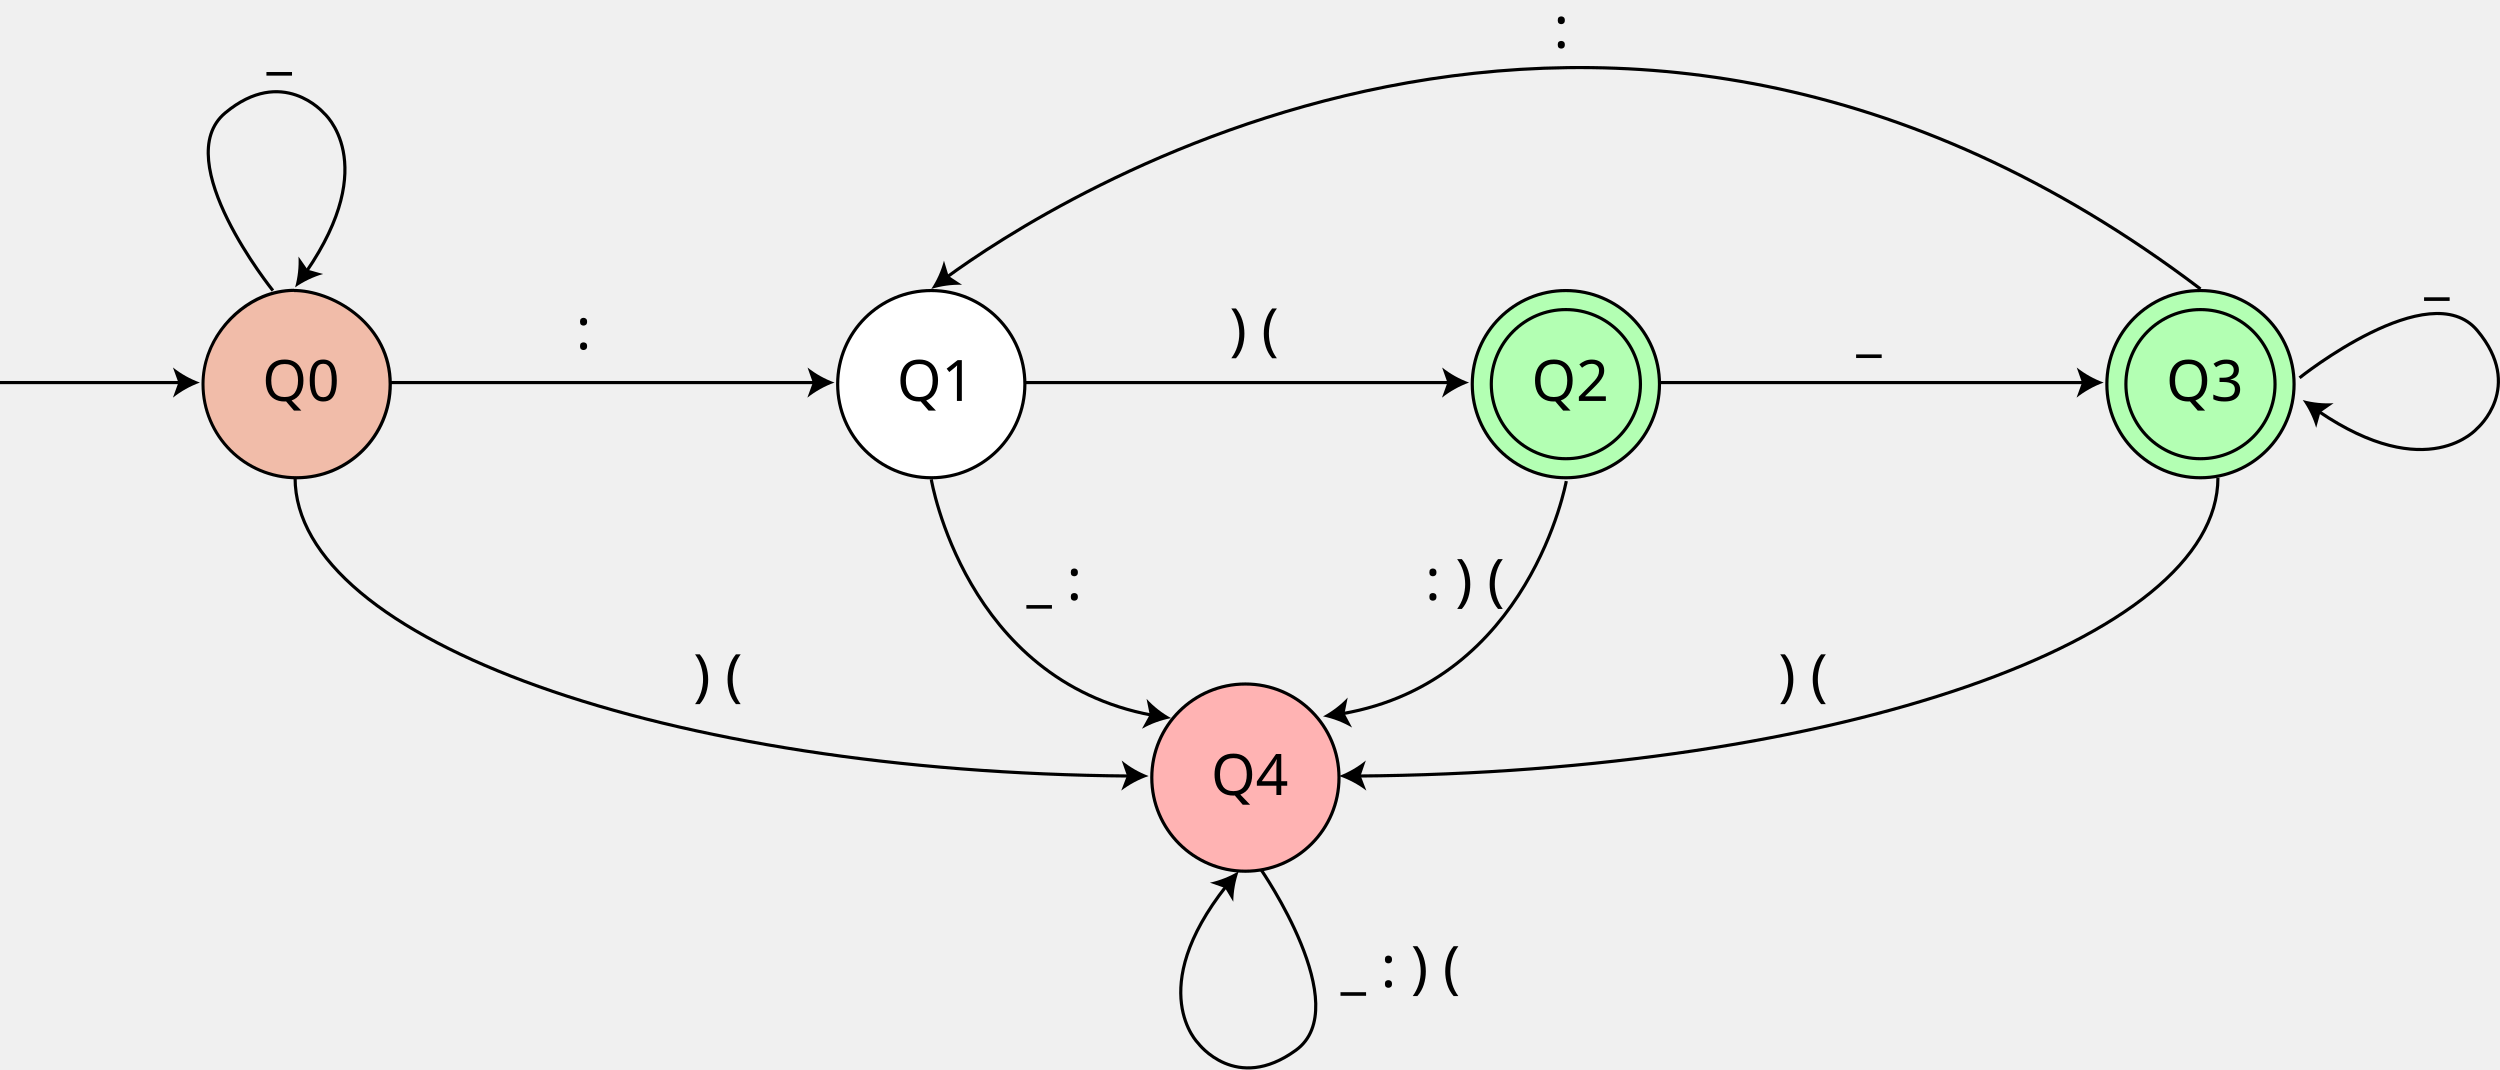
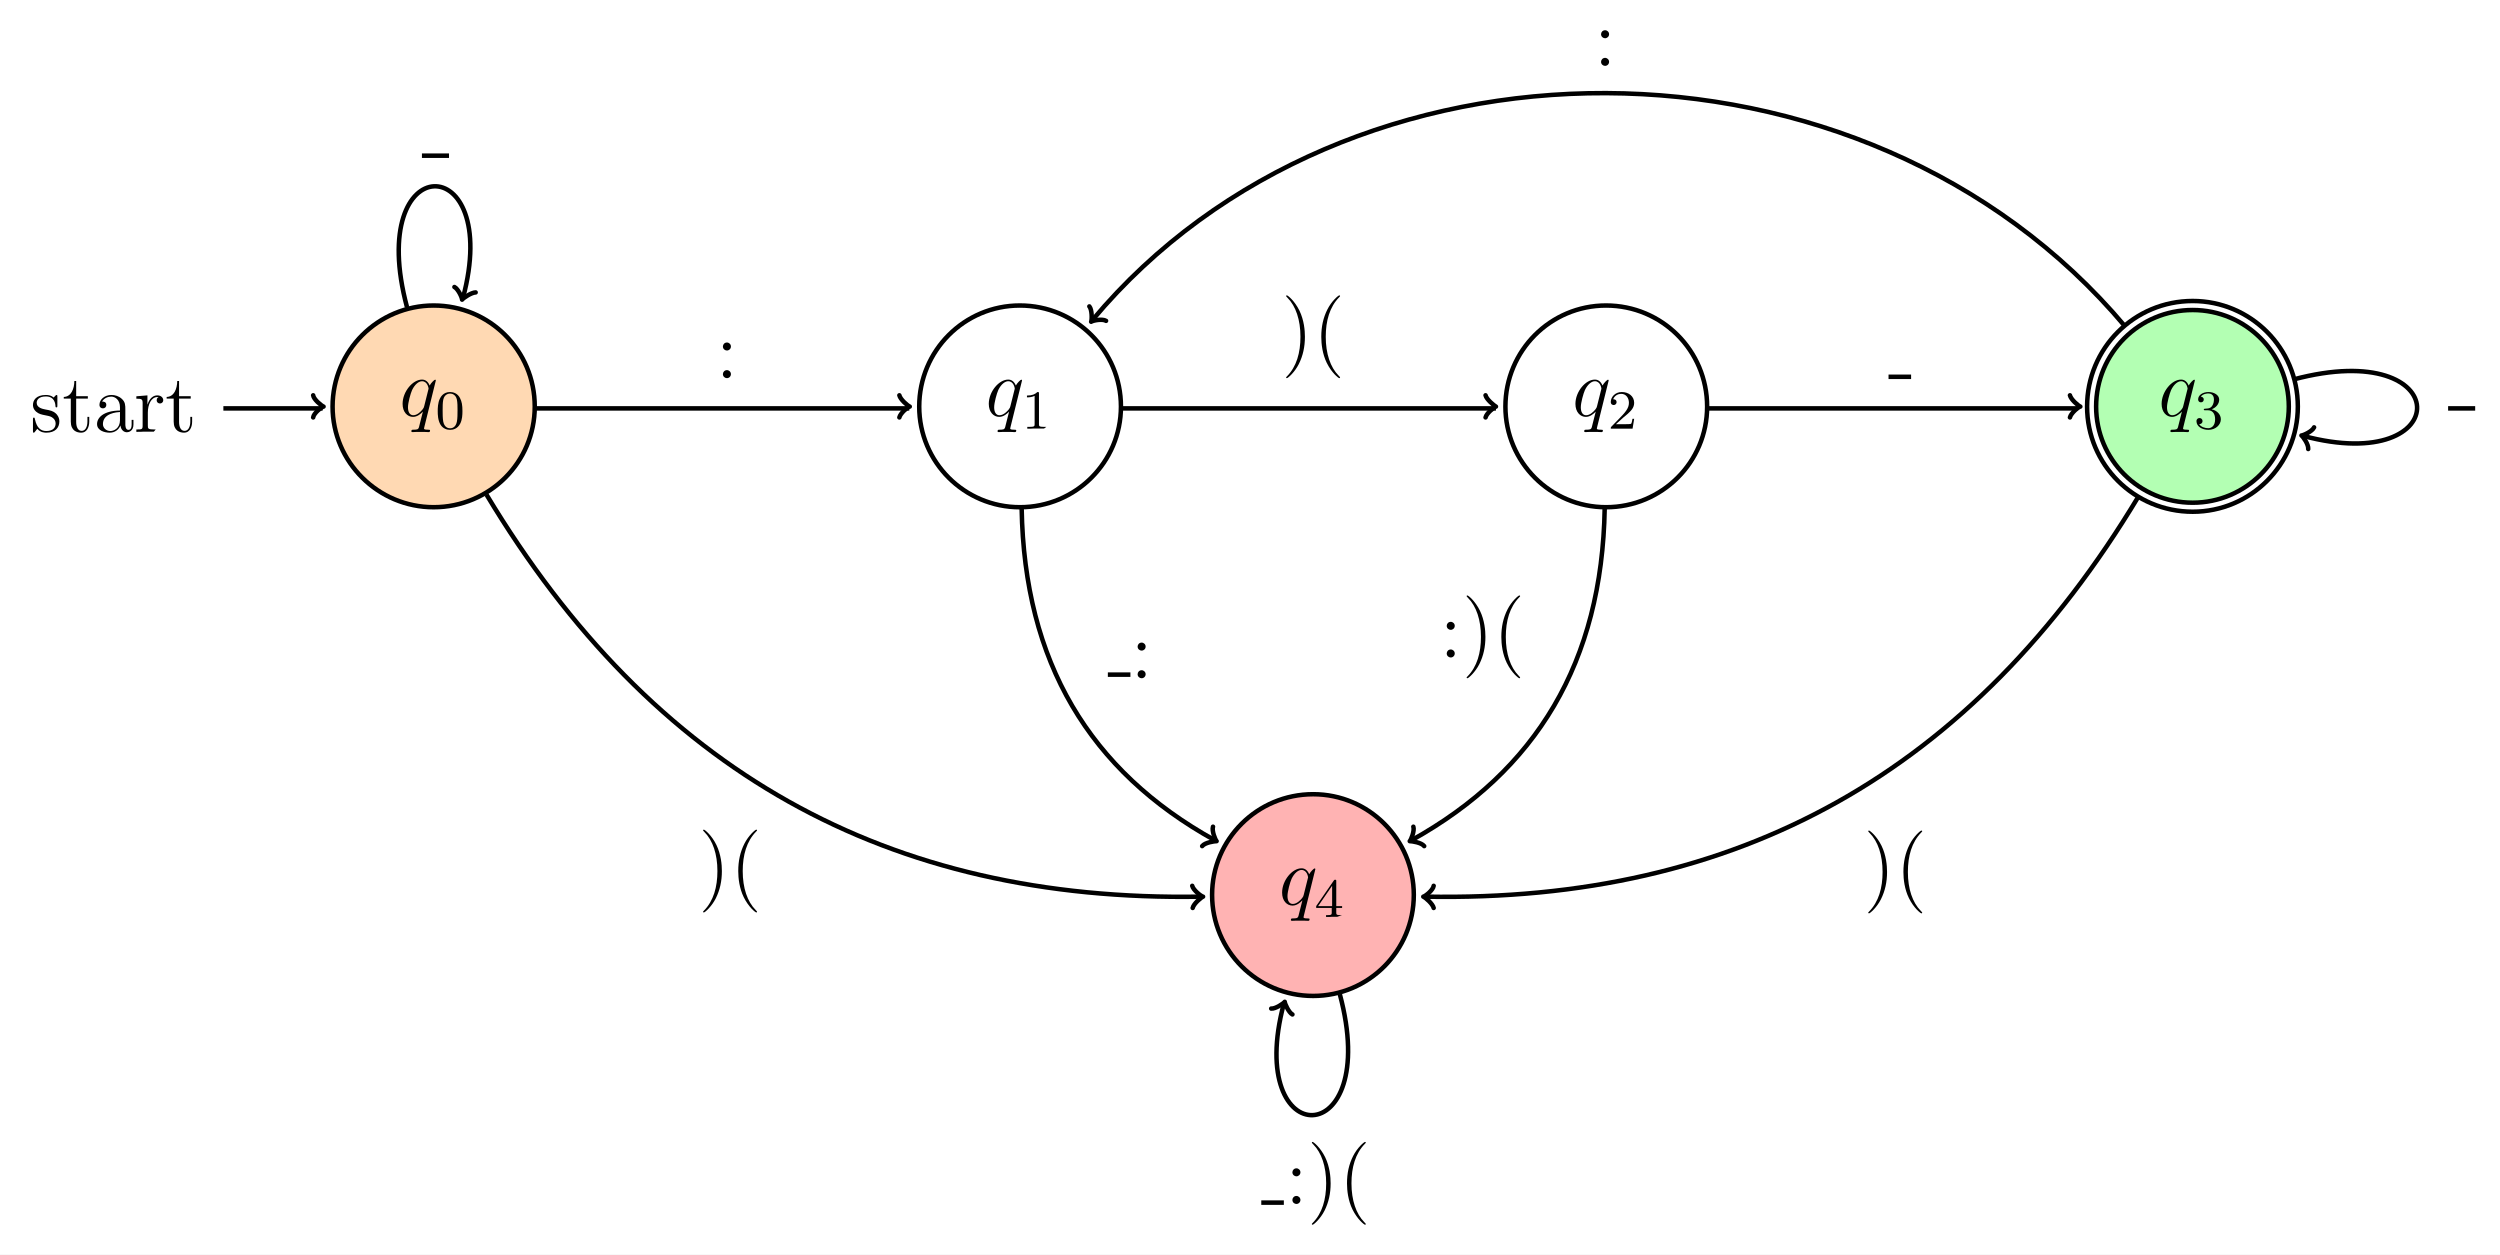
- <svg xmlns="http://www.w3.org/2000/svg" id="Layer_1" data-name="Layer 1" viewBox="0 0 787.9 337.05">
+ <svg xmlns="http://www.w3.org/2000/svg" xmlns:xlink="http://www.w3.org/1999/xlink" x="0" y="0" width="554" height="278" viewBox="0 0 554 278" version="1.1" style="display: block;margin-left: auto;margin-right: auto;">
  <defs>
-     <style>.cls-1{fill:#f1bca9;}.cls-2,.cls-3{fill:#fff;}.cls-3,.cls-5{stroke:#000;stroke-miterlimit:10;}.cls-4{fill:#b3ffb3;}.cls-5{fill:none;}.cls-6{fill:#ffb3b3;}.cls-7{font-size:18px;font-family:MyriadPro-Regular, Myriad Pro;}</style>
+     <style type="text/css">
+ 
+ .g5_1{
+ fill: none;
+ stroke: #FFFFFF;
+ stroke-width: 1;
+ stroke-linecap: butt;
+ stroke-linejoin: miter;
+ }
+ .g2_1{
+ fill: none;
+ stroke: #000000;
+ stroke-width: 1;
+ stroke-linecap: butt;
+ stroke-linejoin: miter;
+ }
+ .g3_1{
+ fill: none;
+ stroke: #000000;
+ stroke-width: 1;
+ stroke-linecap: round;
+ stroke-linejoin: round;
+ }
+ .g6_1{
+ fill: #FFB3B3;
+ stroke: #000000;
+ stroke-width: 1;
+ stroke-linecap: butt;
+ stroke-linejoin: miter;
+ }
+ .g4_1{
+ fill: #B3FFB3;
+ stroke: #000000;
+ stroke-width: 3;
+ stroke-linecap: butt;
+ stroke-linejoin: miter;
+ }
+ .g1_1{
+ fill: #FFD9B3;
+ stroke: #000000;
+ stroke-width: 1;
+ stroke-linecap: butt;
+ stroke-linejoin: miter;
+ }
+ 
+ .s3_1{
+ font-size: 18.26px;
+ font-family: CMR12_9;
+ fill: TRANSPARENT;
+ }
+ .s2_1{
+ font-size: 12.18px;
+ font-family: CMR8_8;
+ fill: TRANSPARENT;
+ }
+ .s1_1{
+ font-size: 18.26px;
+ font-family: CMMI12_7;
+ fill: TRANSPARENT;
+ }
+ 
+ </style>
  </defs>
-   <path class="cls-1" d="M115,166.5A29.53,29.53,0,0,1,85.5,137c0-13.62,9.78-23.82,18.87-27.53a26.6,26.6,0,0,1,9.83-2l.77,0c12.38.51,29.52,11,29.52,29.5A29.53,29.53,0,0,1,115,166.5Z" transform="translate(-21.5 -15.93)" />
-   <path d="M114.21,108h0l.75,0c12.18.5,29,10.86,29,29a29,29,0,0,1-58,0c0-13.39,9.62-23.42,18.56-27.07a26.09,26.09,0,0,1,9.65-2m0-1a27.08,27.08,0,0,0-10,2C94,113.15,85,124,85,137a30,30,0,0,0,60,0c0-18.63-17.37-29.48-30-30l-.79,0Z" transform="translate(-21.5 -15.93)" />
-   <path class="cls-2" d="M315,166.5A29.5,29.5,0,1,1,344.5,137,29.53,29.53,0,0,1,315,166.5Z" transform="translate(-21.5 -15.93)" />
-   <path d="M315,108a29,29,0,1,1-29,29,29,29,0,0,1,29-29m0-1a30,30,0,1,0,30,30,30,30,0,0,0-30-30Z" transform="translate(-21.5 -15.93)" />
-   <path class="cls-3" d="M144.5,136.5" transform="translate(-21.5 -15.93)" />
-   <path class="cls-4" d="M515,166.5A29.5,29.5,0,1,1,544.5,137,29.53,29.53,0,0,1,515,166.5Z" transform="translate(-21.5 -15.93)" />
-   <path d="M515,108a29,29,0,1,1-29,29,29,29,0,0,1,29-29m0-1a30,30,0,1,0,30,30,30,30,0,0,0-30-30Z" transform="translate(-21.5 -15.93)" />
-   <path class="cls-4" d="M715,166.5A29.5,29.5,0,1,1,744.5,137,29.53,29.53,0,0,1,715,166.5Z" transform="translate(-21.5 -15.93)" />
-   <path d="M715,108a29,29,0,1,1-29,29,29,29,0,0,1,29-29m0-1a30,30,0,1,0,30,30,30,30,0,0,0-30-30Z" transform="translate(-21.5 -15.93)" />
-   <line class="cls-5" x1="123" y1="120.57" x2="256.96" y2="120.57" />
-   <path d="M284.5,136.5a30.22,30.22,0,0,0-8.55,4.76l1.72-4.76L276,131.75A30.2,30.2,0,0,0,284.5,136.5Z" transform="translate(-21.5 -15.93)" />
-   <line class="cls-5" x1="323" y1="120.57" x2="456.96" y2="120.57" />
-   <path d="M484.5,136.5a30.22,30.22,0,0,0-8.55,4.76l1.72-4.76L476,131.75A30.2,30.2,0,0,0,484.5,136.5Z" transform="translate(-21.5 -15.93)" />
-   <line class="cls-5" x1="523" y1="120.57" x2="656.96" y2="120.57" />
-   <path d="M684.5,136.5a30.22,30.22,0,0,0-8.55,4.76l1.72-4.76L676,131.75A30.2,30.2,0,0,0,684.5,136.5Z" transform="translate(-21.5 -15.93)" />
-   <path class="cls-6" d="M414,290.5A29.5,29.5,0,1,1,443.5,261,29.53,29.53,0,0,1,414,290.5Z" transform="translate(-21.5 -15.93)" />
-   <path d="M414,232a29,29,0,1,1-29,29,29,29,0,0,1,29-29m0-1a30,30,0,1,0,30,30,30,30,0,0,0-30-30Z" transform="translate(-21.5 -15.93)" />
-   <path class="cls-5" d="M114.5,166.5c0,51.25,117.07,92.86,263,94" transform="translate(-21.5 -15.93)" />
-   <path d="M383.5,260.5a30.22,30.22,0,0,0-8.63,4.6l1.8-4.72L375,255.6A30.19,30.19,0,0,0,383.5,260.5Z" transform="translate(-21.5 -15.93)" />
-   <path class="cls-5" d="M720.5,166.5c0,51.27-120.65,92.89-271,94" transform="translate(-21.5 -15.93)" />
-   <path d="M443.5,260.5a30.22,30.22,0,0,0,8.46-4.9l-1.64,4.78,1.8,4.72A30.2,30.2,0,0,0,443.5,260.5Z" transform="translate(-21.5 -15.93)" />
-   <path class="cls-4" d="M715,160.5A23.5,23.5,0,1,1,738.5,137,23.53,23.53,0,0,1,715,160.5Z" transform="translate(-21.5 -15.93)" />
-   <path d="M715,114a23,23,0,1,1-23,23,23,23,0,0,1,23-23m0-1a24,24,0,1,0,24,24,24,24,0,0,0-24-24Z" transform="translate(-21.5 -15.93)" />
-   <path class="cls-4" d="M515,160.5A23.5,23.5,0,1,1,538.5,137,23.53,23.53,0,0,1,515,160.5Z" transform="translate(-21.5 -15.93)" />
-   <path d="M515,114a23,23,0,1,1-23,23,23,23,0,0,1,23-23m0-1a24,24,0,1,0,24,24,24,24,0,0,0-24-24Z" transform="translate(-21.5 -15.93)" />
-   <text class="cls-7" transform="translate(181.5 110.07)">:</text>
-   <text class="cls-7" transform="translate(387.5 110.07)">) (</text>
-   <path class="cls-5" d="M319.8,103.35C350.78,80.67,527.13-35.49,715,107" transform="translate(-21.5 -15.93)" />
-   <path d="M315,107a30.22,30.22,0,0,1,9.69-1.32l-4.23-2.78L319,98.07A30.2,30.2,0,0,1,315,107Z" transform="translate(-21.5 -15.93)" />
-   <text class="cls-7" transform="translate(585 110.07)">_</text>
-   <text class="cls-7" transform="translate(764 92.07)">_</text>
-   <path d="M108,107.84" transform="translate(-21.5 -15.93)" />
-   <path class="cls-3" d="M107.5,107.5" transform="translate(-21.5 -15.93)" />
-   <path class="cls-5" d="M107.5,107.5s-33-41-15-56,31,0,31,0S141.78,67,118,101.61" transform="translate(-21.5 -15.93)" />
-   <path d="M114.5,106.5a30.22,30.22,0,0,0,1.07-9.72l2.88,4.15,4.87,1.35A30.2,30.2,0,0,0,114.5,106.5Z" transform="translate(-21.5 -15.93)" />
-   <path class="cls-5" d="M746.23,135s41-32.83,56-14.92,0,30.84,0,30.84-15.54,18.18-50.11-5.42" transform="translate(-21.5 -15.93)" />
-   <path d="M747.23,142a30.22,30.22,0,0,0,9.73,1l-4.15,2.89-1.34,4.88A30.2,30.2,0,0,0,747.23,142Z" transform="translate(-21.5 -15.93)" />
-   <text class="cls-7" transform="translate(218.5 219.07)">) (</text>
-   <path class="cls-5" d="M315,167s10.48,63.29,69.62,74.34" transform="translate(-21.5 -15.93)" />
-   <path d="M390.59,242.25a30.22,30.22,0,0,0-9.19,3.36l2.45-4.43-1-5A30.2,30.2,0,0,0,390.59,242.25Z" transform="translate(-21.5 -15.93)" />
-   <path class="cls-5" d="M515.13,167.55s-11.39,63.13-70.69,73.32" transform="translate(-21.5 -15.93)" />
-   <path d="M438.46,241.7a30.22,30.22,0,0,0,7.78-5.93l-1,5,2.38,4.46A30.2,30.2,0,0,0,438.46,241.7Z" transform="translate(-21.5 -15.93)" />
-   <text class="cls-7" transform="translate(323.5 189.07)">_ :</text>
-   <path class="cls-5" d="M418.92,290s29.89,43.19,11,56.91-30.77-2.15-30.77-2.15S382.07,328,408,295.14" transform="translate(-21.5 -15.93)" />
-   <path d="M411.9,290.5a30.22,30.22,0,0,0-1.72,9.63l-2.6-4.34-4.77-1.67A30.2,30.2,0,0,0,411.9,290.5Z" transform="translate(-21.5 -15.93)" />
-   <text class="cls-7" transform="translate(82.68 126.35)">Q0</text>
-   <text class="cls-7" transform="translate(282.68 126.35)">Q1</text>
-   <text class="cls-7" transform="translate(482.68 126.35)">Q2</text>
-   <text class="cls-7" transform="translate(682.68 126.35)">Q3</text>
-   <text class="cls-7" transform="translate(381.68 250.55)">Q4</text>
-   <text class="cls-7" transform="translate(422.5 311.07)">_ : ) (</text>
-   <text class="cls-7" transform="translate(84 21.07)">_</text>
-   <text class="cls-7" transform="translate(444.5 189.07)">
-     <tspan xml:space="preserve"> : ) (</tspan>
-   </text>
-   <text class="cls-7" transform="translate(489.64 15.07)">:</text>
-   <text class="cls-7" transform="translate(560.5 219.07)">) (</text>
-   <line class="cls-5" x1="56.96" y1="120.57" y2="120.57" />
-   <path d="M84.5,136.5A30.22,30.22,0,0,1,76,131.74l1.72,4.76L76,141.25A30.2,30.2,0,0,1,84.5,136.5Z" transform="translate(-21.5 -15.93)" />
+   <path d="M0,0 L0,278 L554,278 L554,0 Z " fill="#FFFFFF" stroke="none" />
+   <path d="M118.5,90.1c0,-12.4,-10,-22.4,-22.4,-22.4c-12.3,0,-22.4,10,-22.4,22.4c0,12.3,10.1,22.3,22.4,22.3c12.4,0,22.4,-10,22.4,-22.3Z" class="g1_1" />
+   <g fill="#000000">
+     <use xlink:href="#f0_1" transform="matrix(12,0,0,12,88.5,92.2)" />
+     <use xlink:href="#f1_1" transform="matrix(8,0,0,8,96.5,95)" />
+   </g>
+   <text x="88" y="92" dx="0" class="s1_1">q</text>
+   <text x="96" y="94" dx="0" class="s2_1">0</text>
+   <path d="M49.5,90.5l22,0" class="g2_1" />
+   <path d="M69.4,87.6c0.1,0.9,1.8,2.3,2.3,2.5c-0.5,0.1,-2.2,1.5,-2.3,2.4" class="g3_1" />
+   <g fill="#000000">
+     <use xlink:href="#f2_6" transform="matrix(12,0,0,12,6.7,95.7)" />
+     <use xlink:href="#f2_7" transform="matrix(12,0,0,12,13.8,95.7)" />
+     <use xlink:href="#f2_4" transform="matrix(12,0,0,12,20.7,95.7)" />
+     <use xlink:href="#f2_5" transform="matrix(12,0,0,12,29.7,95.7)" />
+     <use xlink:href="#f2_7" transform="matrix(12,0,0,12,36.6,95.7)" />
+   </g>
+   <text x="6" y="95" dx="0,0,0,0,0" class="s3_1">start</text>
+   <path d="M248.4,90.1c0,-12.4,-10,-22.4,-22.4,-22.4c-12.3,0,-22.3,10,-22.3,22.4c0,12.3,10,22.3,22.3,22.3c12.4,0,22.4,-10,22.4,-22.3Z" class="g2_1" />
+   <g fill="#000000">
+     <use xlink:href="#f0_1" transform="matrix(12,0,0,12,218.4,92.2)" />
+     <use xlink:href="#f1_2" transform="matrix(8,0,0,8,226.4,95)" />
+   </g>
+   <text x="218" y="92" dx="0" class="s1_1">q</text>
+   <text x="226" y="94" dx="0" class="s2_1">1</text>
+   <path d="M378.3,90.1c0,-12.4,-10,-22.4,-22.4,-22.4c-12.3,0,-22.3,10,-22.3,22.4c0,12.3,10,22.3,22.3,22.3c12.4,0,22.4,-10,22.4,-22.3Z" class="g2_1" />
+   <g fill="#000000">
+     <use xlink:href="#f0_1" transform="matrix(12,0,0,12,348.4,92.2)" />
+     <use xlink:href="#f1_3" transform="matrix(8,0,0,8,356.3,95)" />
+   </g>
+   <text x="348" y="92" dx="0" class="s1_1">q</text>
+   <text x="356" y="94" dx="0" class="s2_1">2</text>
+   <path d="M508.2,90.1c0,-12.4,-10,-22.4,-22.3,-22.4c-12.4,0,-22.4,10,-22.4,22.4c0,12.3,10,22.3,22.4,22.3c12.3,0,22.3,-10,22.3,-22.3Z" class="g4_1" />
+   <path d="M508.2,90.1c0,-12.4,-10,-22.4,-22.3,-22.4c-12.4,0,-22.4,10,-22.4,22.4c0,12.3,10,22.3,22.4,22.3c12.3,0,22.3,-10,22.3,-22.3Z" class="g5_1" />
+   <g fill="#000000">
+     <use xlink:href="#f0_1" transform="matrix(12,0,0,12,478.3,92.2)" />
+     <use xlink:href="#f1_4" transform="matrix(8,0,0,8,486.2,95)" />
+   </g>
+   <text x="478" y="92" dx="0" class="s1_1">q</text>
+   <text x="486" y="94" dx="0" class="s2_1">3</text>
+   <path d="M313.3,198.3C313.3,186,303.3,176,291,176c-12.4,0,-22.4,10,-22.4,22.3c0,12.4,10,22.4,22.4,22.4c12.3,0,22.3,-10,22.3,-22.4Z" class="g6_1" />
+   <g fill="#000000">
+     <use xlink:href="#f0_1" transform="matrix(12,0,0,12,283.4,200.5)" />
+     <use xlink:href="#f1_5" transform="matrix(8,0,0,8,291.3,203.2)" />
+   </g>
+   <text x="283" y="200" dx="0" class="s1_1">q</text>
+   <text x="291" y="203" dx="0" class="s2_1">4</text>
+   <path d="M90.2,68.1C80.7,32.7,111.5,32.7,102.6,66" class="g2_1" />
+   <path d="M105.4,64.8c-0.9,0,-2.7,1.2,-3,1.6c0,-0.5,-0.9,-2.4,-1.7,-2.8" class="g3_1" />
+   <path d="M93.5,34.5l6,0" class="g2_1" />
+   <path d="M118.5,90.5l83,0" class="g2_1" />
+   <path d="M199.3,87.6c0.2,0.9,1.8,2.3,2.3,2.5c-0.5,0.1,-2.1,1.5,-2.3,2.4" class="g3_1" />
+   <g fill="#000000">
+     <use xlink:href="#f2_3" transform="matrix(12,0,0,12,158.6,83.8)" />
+   </g>
+   <text x="158" y="83" dx="0" class="s3_1">:</text>
+   <path d="M107.8,109.6c36.9,61.4,88.9,90.3,158.3,89.1" class="g2_1" />
+   <path d="M264.2,196.3c0.2,0.9,1.9,2.3,2.4,2.4c-0.5,0.2,-2.1,1.6,-2.3,2.5" class="g3_1" />
+   <g fill="#000000">
+     <use xlink:href="#f2_2" transform="matrix(12,0,0,12,154.8,197.6)" />
+     <use xlink:href="#f2_1" transform="matrix(12,0,0,12,161.8,197.6)" />
+   </g>
+   <text x="154" y="197" dx="0,0" class="s3_1">)(</text>
+   <path d="M248.5,90.5l83,0" class="g2_1" />
+   <path d="M329.2,87.6c0.2,0.9,1.9,2.3,2.3,2.5c-0.4,0.1,-2.1,1.5,-2.3,2.4" class="g3_1" />
+   <g fill="#000000">
+     <use xlink:href="#f2_2" transform="matrix(12,0,0,12,284,79.2)" />
+     <use xlink:href="#f2_1" transform="matrix(12,0,0,12,291,79.2)" />
+   </g>
+   <text x="284" y="79" dx="0,0" class="s3_1">)(</text>
+   <path d="M226.4,112.7c0.6,34,15,58.1,42.8,73.5" class="g2_1" />
+   <path d="M268.8,183.2c-0.3,0.9,0.5,2.9,0.8,3.2c-0.5,0,-2.6,0.3,-3.2,1.1" class="g3_1" />
+   <path d="M245.5,149.5l5,0" class="g2_1" />
+   <g fill="#000000">
+     <use xlink:href="#f2_3" transform="matrix(12,0,0,12,250.5,150.3)" />
+   </g>
+   <text x="250" y="150" dx="0" class="s3_1">:</text>
+   <path d="M378.5,90.5l82,0" class="g2_1" />
+   <path d="M458.7,87.6c0.2,0.9,1.8,2.3,2.3,2.5c-0.5,0.1,-2.1,1.5,-2.3,2.4" class="g3_1" />
+   <path d="M418.5,83.5l5,0" class="g2_1" />
+   <path d="M355.6,112.7c-0.6,34,-15.1,58.1,-42.8,73.5" class="g2_1" />
+   <path d="M315.6,187.5c-0.6,-0.8,-2.7,-1.1,-3.2,-1.1c0.3,-0.3,1.1,-2.3,0.8,-3.2" class="g3_1" />
+   <g fill="#000000">
+     <use xlink:href="#f2_3" transform="matrix(12,0,0,12,319,145.7)" />
+     <use xlink:href="#f2_2" transform="matrix(12,0,0,12,324,145.7)" />
+     <use xlink:href="#f2_1" transform="matrix(12,0,0,12,330.9,145.7)" />
+   </g>
+   <text x="318" y="145" dx="0,0,0" class="s3_1">:)(</text>
+   <path d="M508.2,84.1c36.2,-9.7,36.2,21.6,2.2,12.5" class="g2_1" />
+   <path d="M511.5,99.5c0.1,-1,-1.1,-2.7,-1.5,-3c0.4,0,2.4,-0.9,2.8,-1.8" class="g3_1" />
+   <path d="M542.5,90.5l6,0" class="g2_1" />
+   <path d="M470.9,72.3C413.1,3.6,298.3,3.7,242.1,70.9" class="g2_1" />
+   <path d="M245.1,71.1c-0.8,-0.5,-2.9,-0.1,-3.3,0.2c0.2,-0.5,0.2,-2.7,-0.4,-3.4" class="g3_1" />
+   <g fill="#000000">
+     <use xlink:href="#f2_3" transform="matrix(12,0,0,12,353.2,14.6)" />
+   </g>
+   <text x="353" y="14" dx="0" class="s3_1">:</text>
+   <path d="M473.9,110c-36.8,61.2,-88.8,90,-158,88.7" class="g2_1" />
+   <path d="M317.7,201.2c-0.2,-0.9,-1.8,-2.3,-2.3,-2.5c0.5,-0.1,2.2,-1.5,2.3,-2.4" class="g3_1" />
+   <g fill="#000000">
+     <use xlink:href="#f2_2" transform="matrix(12,0,0,12,413,197.8)" />
+     <use xlink:href="#f2_1" transform="matrix(12,0,0,12,420,197.8)" />
+   </g>
+   <text x="413" y="197" dx="0,0" class="s3_1">)(</text>
+   <path d="M296.9,220.3c9.5,35.4,-21.3,35.4,-12.4,2.1" class="g2_1" />
+   <path d="M281.7,223.5c0.9,0.1,2.7,-1.1,3,-1.5c0,0.4,0.9,2.4,1.7,2.8" class="g3_1" />
+   <path d="M279.5,266.5l5,0" class="g2_1" />
+   <g fill="#000000">
+     <use xlink:href="#f2_3" transform="matrix(12,0,0,12,284.8,266.8)" />
+     <use xlink:href="#f2_2" transform="matrix(12,0,0,12,289.7,266.8)" />
+     <use xlink:href="#f2_1" transform="matrix(12,0,0,12,296.7,266.8)" />
+   </g>
+   <text x="284" y="266" dx="0,0,0" class="s3_1">:)(</text>
+   <defs>
+     <path d="M256.7,15.3c71.8,0,139,65.7,172.6,108.5c21.4,29,21.4,32,29,58l74.9,299.5c1.5,3,6.1,22.9,6.1,24.4c0,12.2,-19.9,137.5,-120.7,137.5c-59.6,0,-131.4,-55,-183.3,-161.9C206.3,417.1,158.9,246,158.9,161.9C158.9,71.8,194,15.3,256.7,15.3ZM241.4,-296.3c-10.7,0,-19.9,4.6,-19.9,15.3c0,29,15.3,29,32.1,29c71.8,1.5,94.7,1.5,108.5,47.4l13.7,55l58.1,229L432.4,81C400.3,45.8,333.1,-15.2,252.1,-15.2C148.2,-15.2,59.6,73.3,59.6,224.6c0,226.1,186.4,449.2,359,449.2c65.7,0,113.1,-41.3,140.6,-110c29,53.4,88.6,108.4,100.8,108.4c7.6,0,13.8,-6.1,13.8,-13.7L461.4,-200c-4.6,-19.9,-6.1,-21.4,-6.1,-29.1c0,-12.2,4.6,-22.9,76.4,-22.9c22.9,0,35.1,0,35.1,-15.3c0,-29,-18.3,-29,-27.5,-29c-22.9,0,-48.9,3.1,-71.8,3.1l-155.8,0c-21.4,0,-48.9,-3.1,-70.3,-3.1Z" id="f0_1" transform="scale(0.001,-0.001)" />
+     <path d="M404.9,10.7c50.4,0,155.8,21.4,187.9,181.8c18.3,85.6,18.3,223.1,18.3,313.2c0,103.9,0,218.5,-18.3,302.5c-30.6,139,-136,165,-187.9,165c-38.2,0,-157.4,-15.3,-189.5,-171.1c-16.8,-84,-16.8,-191,-16.8,-296.4c0,-79.4,0,-223.1,16.8,-310.1C247.5,35.1,352.9,10.7,404.9,10.7Zm0,-42.7c-81,0,-194.1,29,-264.3,142c-73.4,122.2,-78,276.5,-78,377.4c0,79.4,3.1,230.7,58.1,342.2c21.4,42.8,91.7,186.4,284.2,186.4c84,0,207.7,-33.6,275,-168.1c50.4,-97.8,67.2,-197.1,67.2,-360.5c0,-99.3,-4.6,-235.3,-61.1,-345.3C609.6,-9.1,478.2,-32,404.9,-32Z" id="f1_1" transform="scale(0.001,-0.001)" />
+     <path d="M65.7,-15.2c-15.3,0,-15.3,7.7,-15.3,35.1l0,207.7c0,27.5,0,35.2,16.8,35.2c4.6,0,10.7,0,13.8,-6.1c1.5,-1.6,1.5,-3.1,7.6,-30.6C122.2,73.3,195.6,15.3,296.4,15.3c134.4,0,172.6,73.3,172.6,139c0,42.8,-19.8,76.4,-47.3,99.3c-38.2,30.6,-58.1,35.2,-142.1,52C209.3,319.3,157.4,330,108.5,372.8C50.4,426.3,50.4,479.7,50.4,496.5c0,84.1,55,184.9,239.9,184.9c48.9,0,96.2,-9.2,143.6,-47.4c10.7,13.8,39.7,47.4,51.9,47.4c15.3,0,15.3,-7.6,15.3,-35.1l0,-158.9c0,-27.5,0,-35.2,-16.8,-35.2c-4.6,0,-15.3,0,-16.8,12.2c-3.1,47.4,-12.2,189.5,-178.7,189.5C151.3,653.9,119.2,583.6,119.2,536.3C119.2,444.6,230.7,423.2,276.5,414C377.4,395.7,418.6,386.5,473.6,339.2C487.4,325.4,537.8,276.5,537.8,194C537.8,73.3,458.3,-15.2,297.9,-15.2c-26,0,-108.5,0,-166.5,71.7C108.5,32.1,108.5,29,100.8,18.3C74.9,-13.7,73.3,-15.2,65.7,-15.2Z" id="f2_6" transform="scale(0.001,-0.001)" />
+     <path d="M351.4,-15.2c-81,0,-194,35.1,-194,204.6l0,424.8l-129.9,0l0,30.5c139,4.6,194,151.3,195.6,294.9l33.6,0l0,-281.1l215.4,0l0,-44.3l-215.4,0l0,-427.8c0,-26,0,-168.1,103.9,-168.1c59.5,0,103.8,64.2,103.8,174.2l0,84l33.7,0l0,-87.1c0,-110,-50.5,-204.6,-146.7,-204.6Z" id="f2_7" transform="scale(0.001,-0.001)" />
+     <path d="M313.2,15.3c65.7,0,177.2,50.4,177.2,200.1l0,151.3C435.4,363.6,175.7,345.3,175.7,143.6C175.7,70.3,238.3,15.3,313.2,15.3ZM301,-15.2C207.8,-15.2,67.2,22.9,67.2,143.6c0,117.7,116.1,246,423.2,250.6l0,61.1c0,137.5,-90.1,195.5,-160.4,195.5c-61.1,0,-134.4,-27.5,-169.6,-91.6c22.9,0,77.9,0,77.9,-62.7c0,-36.6,-25.9,-62.6,-62.6,-62.6c-35.1,0,-64.2,21.4,-64.2,65.7c0,99.3,96.3,181.8,221.6,181.8c67.2,0,135.9,-21.4,189.4,-70.3c67.2,-59.6,67.2,-120.7,67.2,-203.2l0,-267.3c0,-23,0,-103.9,58.1,-103.9c21.4,0,58,12.2,58,99.3l0,85.5l33.6,0l0,-85.5C739.4,13.8,650.8,-7.5,618.8,-7.5c-65.7,0,-113.1,54.9,-119.2,126.7C470.6,45.8,401.8,-15.2,301,-15.2Z" id="f2_4" transform="scale(0.001,-0.001)" />
+     <path d="M42.8,0l0,44.3c99.3,0,116.1,0,116.1,68.8l0,414c0,74.8,-12.2,85.5,-116.1,85.5l0,44.3l204.7,16.9l0,-169.6l1.5,0c9.2,29,53.5,169.6,183.4,169.6c65.7,0,106.9,-42.8,106.9,-88.7C539.3,543.9,508.8,524,478.2,524c-24.4,0,-59.6,16.8,-59.6,61.1c0,41.3,24.5,50.5,36.7,56.6c-6.1,1.5,-9.2,1.5,-21.4,1.5C316.3,643.2,255.1,504.2,255.1,356l0,-239.9c0,-55,3.1,-71.8,114.6,-71.8l30.6,0L365.1,3.1l-195.5,0C85.6,3.1,215.4,0,42.8,0Z" id="f2_5" transform="scale(0.001,-0.001)" />
+     <path d="M155.8,0l0,50.4l53.5,0C354.4,50.4,359,68.8,359,125.3L359,909C270.4,867.8,187.9,867.8,146.7,867.8l0,50.4c145.1,0,226.1,36.7,288.7,97.8c41.3,0,44.3,-1.6,44.3,-42.8l0,-847.9c0,-56.5,4.6,-74.9,149.7,-74.9l53.5,0L620.3,4.6l-270.4,0C218.5,4.6,418.6,0,155.8,0Z" id="f1_2" transform="scale(0.001,-0.001)" />
+     <path d="M81,0c0,38.2,0,41.3,18.3,58.1L291.8,256.7C472.1,441.5,583.6,557.6,583.6,716.5c0,128.4,-73.3,249.1,-215.4,249.1C293.3,965.6,191,927.4,146.7,815.8c18.3,0,94.7,0,94.7,-79.4c0,-58.1,-47.4,-81,-79.5,-81C140.6,655.4,81,666.1,81,741c0,135.9,120.7,275,304,275c191,0,343.8,-117.7,343.8,-299.5c0,-139,-90.2,-223,-184.9,-310.1C519.4,385,455.3,334.6,430.8,311.7L224.6,125.3l271.9,0c24.5,0,140.6,0,149.8,12.2c18.3,29,30.5,105.4,35.1,136l47.4,0L684.4,0Z" id="f1_3" transform="scale(0.001,-0.001)" />
+     <path d="M397.2,-32c-174.1,0,-330,94.6,-330,239.8c0,61.1,42.8,87.1,84.1,87.1c48.8,0,84,-35.2,84,-84.1c0,-50.4,-38.2,-85.5,-93.2,-85.5C195.6,44.3,310.1,13.8,394.2,13.8c80.9,0,189.4,56.5,189.4,247.5c0,160.4,-76.4,249,-197.1,249l-76.4,0c-25.9,0,-39.7,0,-39.7,21.4c0,19.8,12.2,21.4,41.3,22.9c93.2,6.1,128.3,9.2,174.1,56.5c21.4,24.5,65.7,88.6,65.7,195.6C551.5,964,435.4,976.3,395.7,976.3c-27.5,0,-145.1,-4.6,-209.3,-88.7c33.6,-1.5,82.5,-22.9,82.5,-79.4c0,-44.3,-30.6,-77.9,-77.9,-77.9c-39.7,0,-77.9,24.4,-77.9,81c0,116.1,123.7,204.7,287.2,204.7c158.9,0,296.4,-87.1,296.4,-209.3C696.7,684.4,606.5,580.6,485.8,537.8C641.7,504.2,742.5,388.1,742.5,261.3C742.5,108.5,600.4,-32,397.2,-32Z" id="f1_4" transform="scale(0.001,-0.001)" />
+     <path d="M487.4,301l0,563.7L99.3,301ZM319.3,0l0,50.4l35.1,0c117.7,0,122.3,16.8,122.3,73.4l0,126.8l-430.9,0l0,50.4l487.4,707.3c15.3,21.4,16.8,23,36.7,23c32,0,32,-12.3,32,-42.8l0,-687.5l162,0l0,-50.4l-162,0l0,-126.8c0,-56.6,4.6,-73.4,122.3,-73.4l35.1,0L629.4,4.6l-177.2,0C449.2,4.6,539.3,0,319.3,0Z" id="f1_5" transform="scale(0.001,-0.001)" />
+     <path d="M206.3,0C171.1,0,132.9,29,132.9,74.9c0,38.2,30.6,73.3,74.9,73.3c38.2,0,73.3,-32.1,73.3,-73.3C281.1,32.1,247.5,0,206.3,0Zm0,510.3c-35.2,0,-73.4,29,-73.4,74.8c0,38.2,30.6,73.4,74.9,73.4c38.2,0,73.3,-32.1,73.3,-73.4c0,-42.7,-33.6,-74.8,-74.8,-74.8Z" id="f2_3" transform="scale(0.001,-0.001)" />
+     <path d="M97.8,-383.4c-6.1,0,-13.8,3.1,-13.8,12.2c0,4.6,0,7.7,15.3,21.4c177.2,180.3,249,435.4,249,731.7C348.3,693.6,262.8,945.7,110,1100c-26,26,-26,29,-26,33.6c0,9.2,7.7,12.2,13.8,12.2c16.8,0,142.1,-99.3,232.2,-282.6C415.6,686,430.8,496.5,430.8,380.4c0,-183.3,-35.1,-348.3,-113,-504.1C242.9,-273.4,117.6,-383.4,97.8,-383.4Z" id="f2_2" transform="scale(0.001,-0.001)" />
+     <path d="M482.8,-383.4c-16.8,0,-142.1,99.3,-232.2,282.7C171.1,62.6,149.7,244.4,149.7,380.4c0,187.9,35.2,351.4,113.1,505.7c74.8,149.7,200.1,259.7,220,259.7c6.1,0,13.7,-3,13.7,-12.2c0,-4.6,0,-7.6,-15.2,-21.4C304,931.9,232.2,676.8,232.2,380.4c0,-311.6,85.6,-563.6,238.4,-717.9c25.9,-26,25.9,-29.1,25.9,-33.7c0,-9.1,-7.6,-12.2,-13.7,-12.2Z" id="f2_1" transform="scale(0.001,-0.001)" />
+   </defs>
+   <style type="text/css">
+ 
+ @font-face {
+ 	font-family: CMMI12_7;
+ 	src: url("fonts/CMMI12_7.woff") format("woff");
+ }
+ 
+ @font-face {
+ 	font-family: CMR12_9;
+ 	src: url("fonts/CMR12_9.woff") format("woff");
+ }
+ 
+ @font-face {
+ 	font-family: CMR8_8;
+ 	src: url("fonts/CMR8_8.woff") format("woff");
+ }
+ 
+ </style>
</svg>
